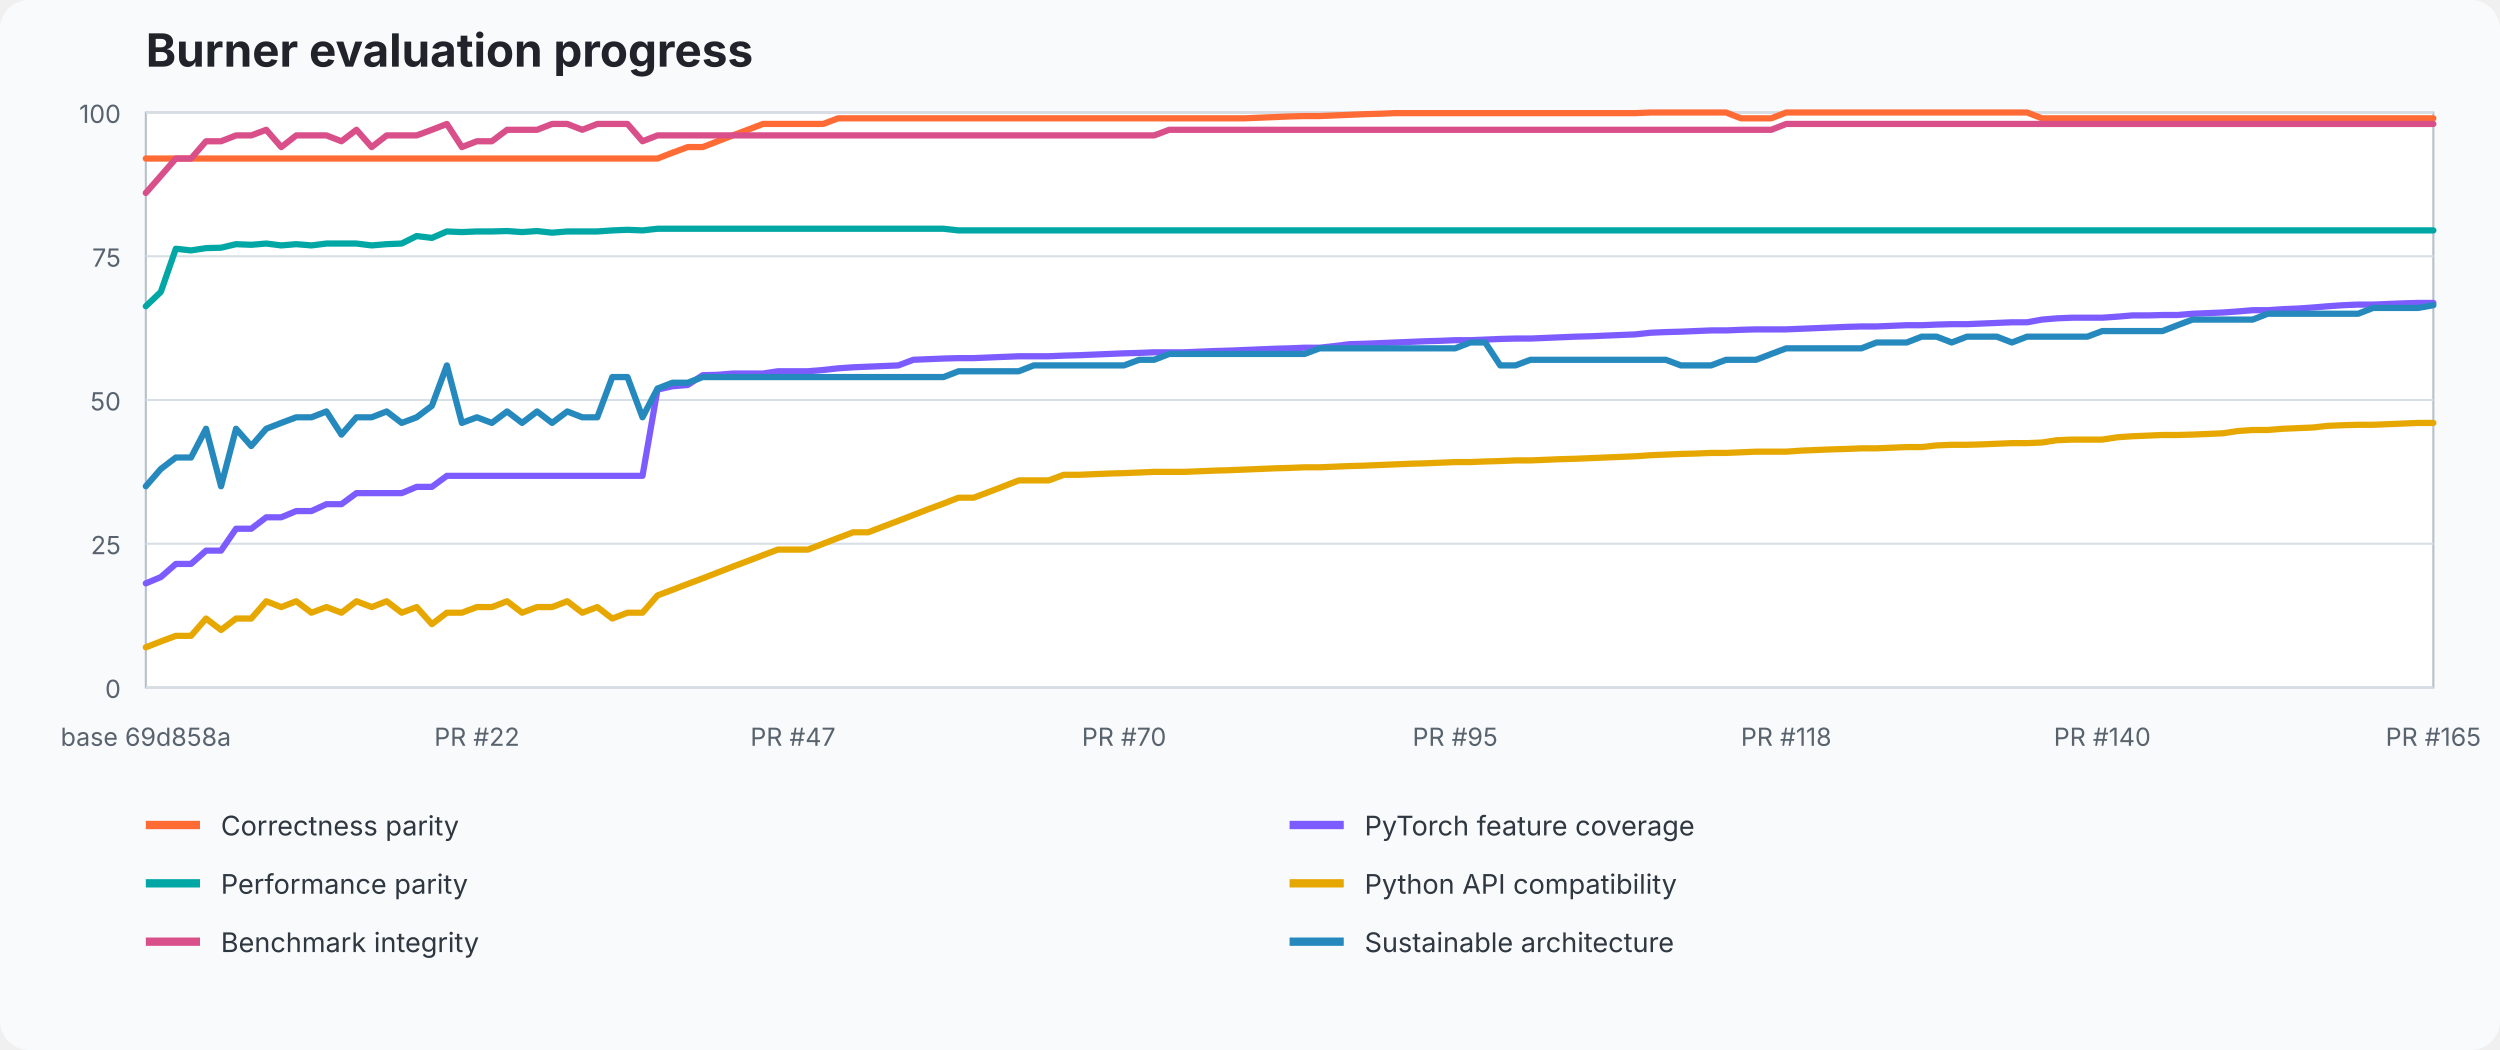
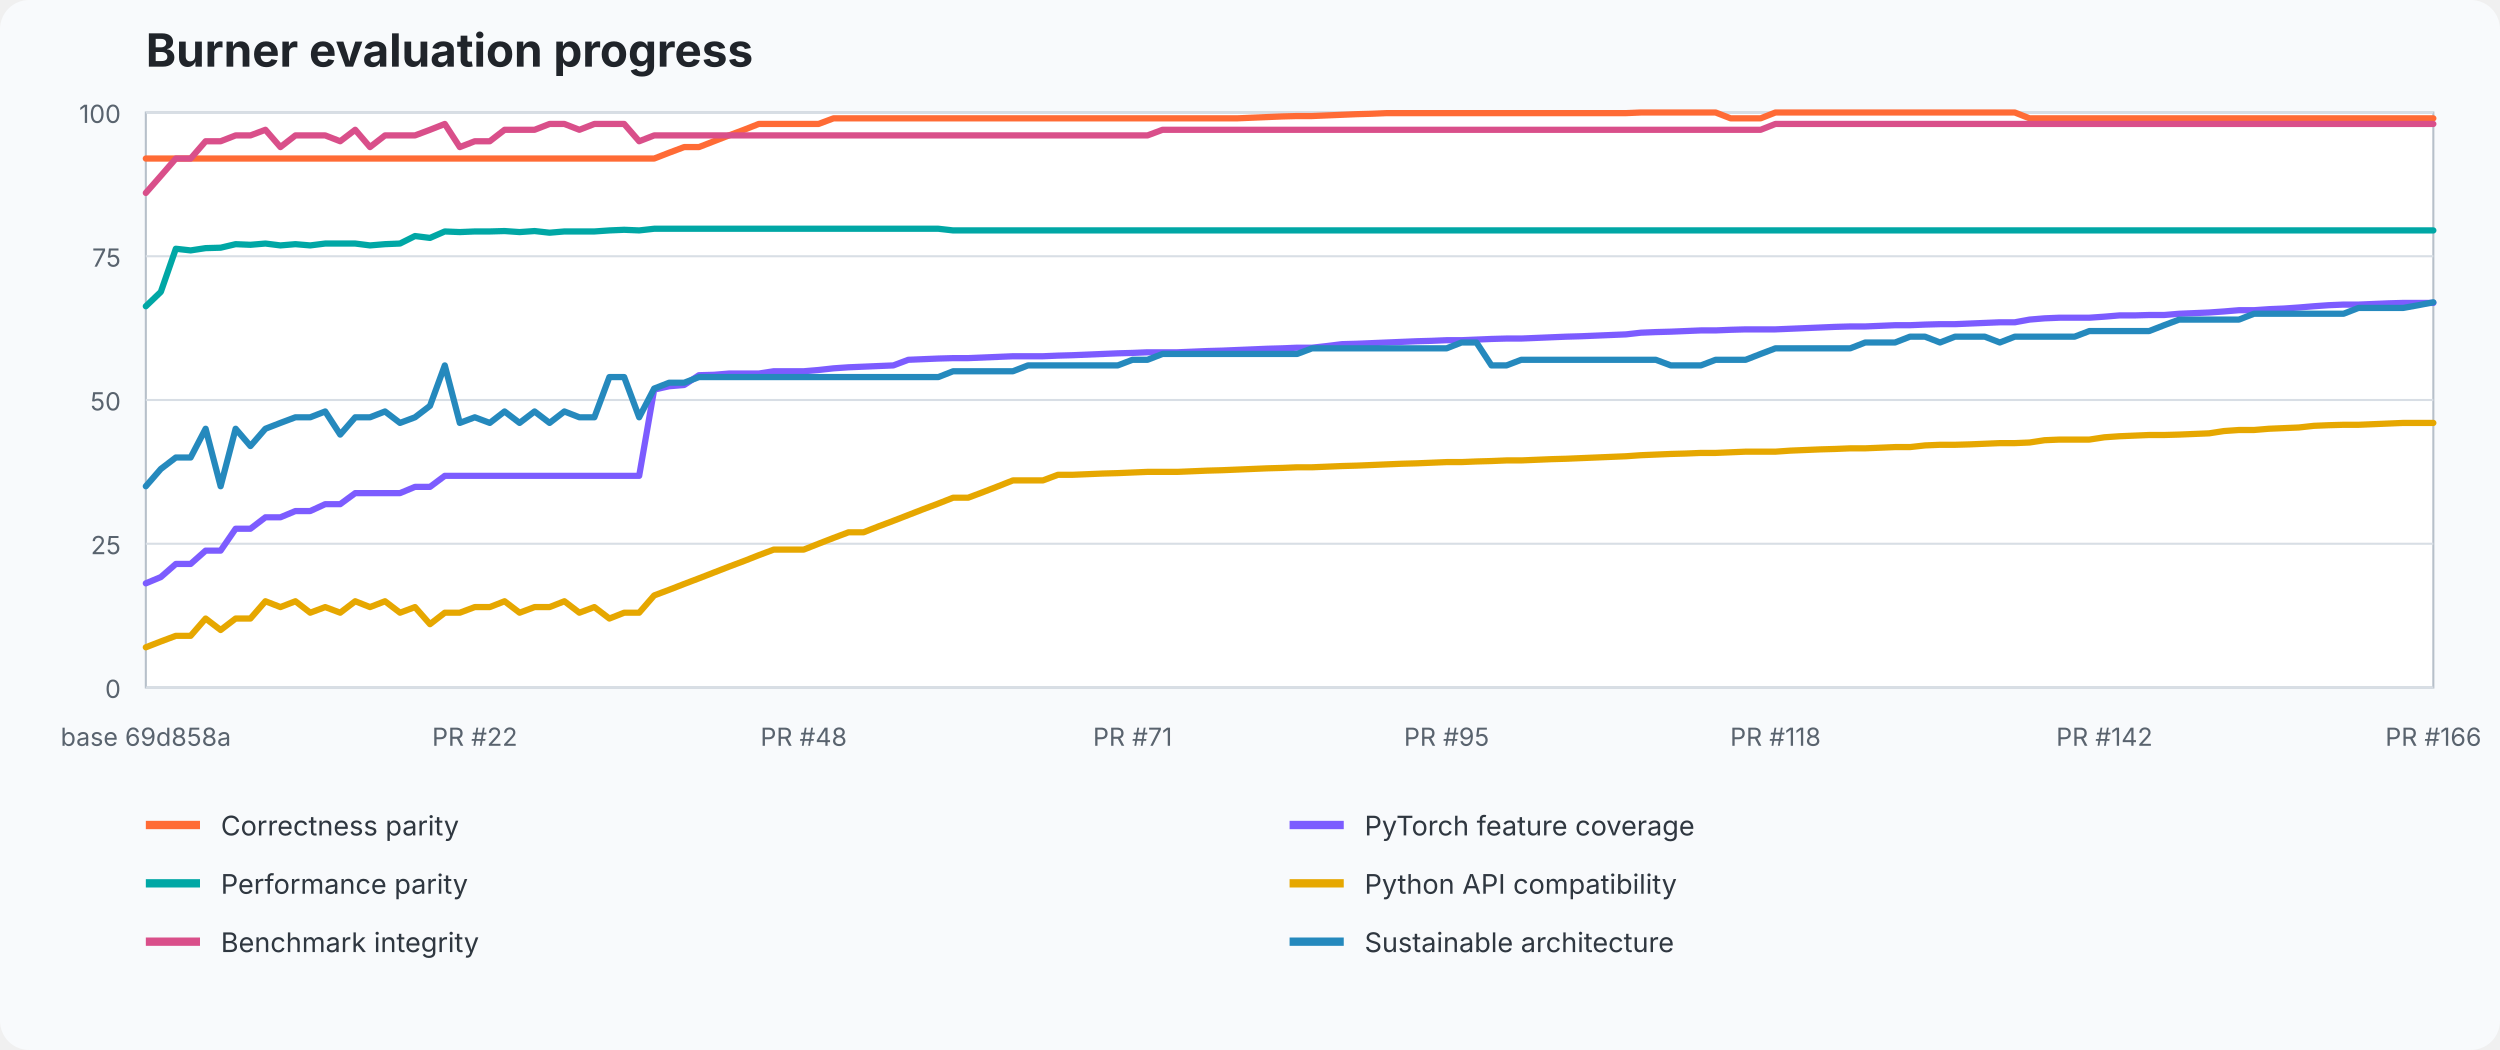
<svg xmlns="http://www.w3.org/2000/svg" width="1200" height="504" viewBox="0 0 1200 504" role="img" aria-labelledby="title desc">
  <style>text{font-family:ui-sans-serif,system-ui,-apple-system,BlinkMacSystemFont,"Segoe UI",sans-serif}.title{font-size:22px;font-weight:700;fill:#20242a}.axis{font-size:12px;fill:#59636e}.legend{font-size:13px;fill:#2f3740}.grid{stroke:#d8dee5;stroke-width:1}.plot{fill:#fff;stroke:#b7c0ca}</style>
  <rect width="100%" height="100%" fill="#f8fafc" rx="14" />
  <text x="70" y="32" class="title">Burner evaluation progress</text>
  <rect x="70" y="54" width="1098" height="276" class="plot" />
  <line x1="70" y1="330" x2="1168" y2="330" class="grid" />
  <text x="58" y="335" text-anchor="end" class="axis">0</text>
  <line x1="70" y1="261" x2="1168" y2="261" class="grid" />
  <text x="58" y="266" text-anchor="end" class="axis">25</text>
  <line x1="70" y1="192" x2="1168" y2="192" class="grid" />
  <text x="58" y="197" text-anchor="end" class="axis">50</text>
  <line x1="70" y1="123" x2="1168" y2="123" class="grid" />
  <text x="58" y="128" text-anchor="end" class="axis">75</text>
  <line x1="70" y1="54" x2="1168" y2="54" class="grid" />
  <text x="58" y="59" text-anchor="end" class="axis">100</text>
-   <polyline points="70.0,76.1 77.2,76.1 84.4,76.1 91.7,76.1 98.9,76.1 106.1,76.1 113.3,76.1 120.6,76.1 127.8,76.1 135.0,76.1 142.2,76.1 149.5,76.1 156.7,76.1 163.9,76.1 171.1,76.1 178.4,76.1 185.6,76.1 192.8,76.1 200.0,76.1 207.3,76.1 214.5,76.1 221.7,76.1 228.9,76.1 236.1,76.1 243.4,76.1 250.6,76.1 257.8,76.1 265.0,76.1 272.3,76.1 279.5,76.1 286.7,76.1 293.9,76.1 301.2,76.1 308.4,76.1 315.6,76.1 322.8,73.3 330.1,70.6 337.3,70.6 344.5,67.8 351.7,65.0 358.9,62.3 366.2,59.5 373.4,59.5 380.6,59.5 387.8,59.5 395.1,59.5 402.3,56.8 409.5,56.8 416.7,56.8 424.0,56.8 431.2,56.8 438.4,56.8 445.6,56.8 452.9,56.8 460.1,56.8 467.3,56.8 474.5,56.8 481.8,56.8 489.0,56.8 496.2,56.8 503.4,56.8 510.6,56.8 517.9,56.8 525.1,56.8 532.3,56.8 539.5,56.8 546.8,56.8 554.0,56.8 561.2,56.8 568.4,56.8 575.7,56.8 582.9,56.8 590.1,56.8 597.3,56.8 604.6,56.5 611.8,56.2 619.0,55.9 626.2,55.7 633.4,55.7 640.7,55.4 647.9,55.1 655.1,54.8 662.3,54.6 669.6,54.3 676.8,54.3 684.0,54.3 691.2,54.3 698.5,54.3 705.7,54.3 712.9,54.3 720.1,54.3 727.4,54.3 734.6,54.3 741.8,54.3 749.0,54.3 756.3,54.3 763.5,54.3 770.7,54.3 777.9,54.3 785.1,54.3 792.4,54.0 799.6,54.0 806.8,54.0 814.0,54.0 821.3,54.0 828.5,54.0 835.7,56.8 842.9,56.8 850.2,56.8 857.4,54.0 864.6,54.0 871.8,54.0 879.1,54.0 886.3,54.0 893.5,54.0 900.7,54.0 907.9,54.0 915.2,54.0 922.4,54.0 929.6,54.0 936.8,54.0 944.1,54.0 951.3,54.0 958.5,54.0 965.7,54.0 973.0,54.0 980.2,56.8 987.4,56.8 994.6,56.8 1001.9,56.8 1009.1,56.8 1016.3,56.8 1023.5,56.8 1030.8,56.8 1038.0,56.8 1045.2,56.8 1052.4,56.8 1059.6,56.8 1066.9,56.8 1074.1,56.8 1081.3,56.8 1088.5,56.8 1095.8,56.8 1103.0,56.8 1110.2,56.8 1117.4,56.8 1124.7,56.8 1131.9,56.8 1139.1,56.8 1146.3,56.8 1153.6,56.8 1160.8,56.8 1168.0,56.8" fill="none" stroke="#ff6b35" stroke-width="3" stroke-linejoin="round" stroke-linecap="round" />
-   <polyline points="70.0,280.0 77.2,277.0 84.4,270.7 91.7,270.7 98.9,264.3 106.1,264.3 113.3,253.8 120.6,253.8 127.8,248.3 135.0,248.3 142.2,245.3 149.5,245.3 156.7,242.0 163.9,242.0 171.1,236.7 178.4,236.7 185.6,236.7 192.8,236.7 200.0,233.7 207.3,233.7 214.5,228.4 221.7,228.4 228.9,228.4 236.1,228.4 243.4,228.4 250.6,228.4 257.8,228.4 265.0,228.4 272.3,228.4 279.5,228.4 286.7,228.4 293.9,228.4 301.2,228.4 308.4,228.4 315.6,187.0 322.8,185.4 330.1,184.8 337.3,180.1 344.5,179.9 351.7,179.3 358.9,179.3 366.2,179.3 373.4,178.2 380.6,178.2 387.8,178.2 395.1,177.6 402.3,176.8 409.5,176.3 416.7,176.0 424.0,175.7 431.2,175.4 438.4,172.7 445.6,172.4 452.9,172.1 460.1,171.9 467.3,171.9 474.5,171.6 481.8,171.3 489.0,171.0 496.2,171.0 503.4,171.0 510.6,170.7 517.9,170.5 525.1,170.2 532.3,169.9 539.5,169.6 546.8,169.4 554.0,169.1 561.2,169.1 568.4,169.1 575.7,168.8 582.9,168.5 590.1,168.3 597.3,168.0 604.6,167.7 611.8,167.4 619.0,167.2 626.2,166.9 633.4,166.9 640.7,166.1 647.9,165.2 655.1,165.0 662.3,164.7 669.6,164.4 676.8,164.1 684.0,163.8 691.2,163.6 698.5,163.3 705.7,163.3 712.9,163.0 720.1,162.7 727.4,162.5 734.6,162.5 741.8,162.2 749.0,161.9 756.3,161.6 763.5,161.4 770.7,161.1 777.9,160.8 785.1,160.5 792.4,159.7 799.6,159.4 806.8,159.2 814.0,158.9 821.3,158.6 828.5,158.6 835.7,158.3 842.9,158.1 850.2,158.1 857.4,158.1 864.6,157.8 871.8,157.5 879.1,157.2 886.3,156.9 893.5,156.7 900.7,156.7 907.9,156.4 915.2,156.1 922.4,156.1 929.6,155.8 936.8,155.6 944.1,155.6 951.3,155.3 958.5,155.0 965.7,154.7 973.0,154.7 980.2,153.4 987.4,152.8 994.6,152.5 1001.9,152.5 1009.1,152.5 1016.3,152.0 1023.5,151.4 1030.8,151.4 1038.0,151.2 1045.2,151.2 1052.4,150.6 1059.6,150.3 1066.9,150.0 1074.1,149.5 1081.3,148.9 1088.5,148.9 1095.8,148.4 1103.0,148.1 1110.2,147.6 1117.4,147.0 1124.7,146.5 1131.9,146.2 1139.1,146.2 1146.3,145.9 1153.6,145.6 1160.8,145.4 1168.0,145.4" fill="none" stroke="#7c5cff" stroke-width="3" stroke-linejoin="round" stroke-linecap="round" />
-   <polyline points="70.0,147.0 77.2,140.1 84.4,119.4 91.7,120.2 98.9,119.1 106.1,118.9 113.3,117.2 120.6,117.5 127.8,116.9 135.0,117.8 142.2,117.2 149.5,117.8 156.7,116.9 163.9,116.9 171.1,116.9 178.4,117.8 185.6,117.2 192.8,116.9 200.0,113.3 207.3,114.2 214.5,111.1 221.7,111.4 228.9,111.1 236.1,111.1 243.4,110.9 250.6,111.4 257.8,110.9 265.0,111.7 272.3,111.1 279.5,111.1 286.7,111.1 293.9,110.6 301.2,110.3 308.4,110.6 315.6,109.8 322.8,109.8 330.1,109.8 337.3,109.8 344.5,109.8 351.7,109.8 358.9,109.8 366.2,109.8 373.4,109.8 380.6,109.8 387.8,109.8 395.1,109.8 402.3,109.8 409.5,109.8 416.7,109.8 424.0,109.8 431.2,109.8 438.4,109.8 445.6,109.8 452.9,109.8 460.1,110.6 467.3,110.6 474.5,110.6 481.8,110.6 489.0,110.6 496.2,110.6 503.4,110.6 510.6,110.6 517.9,110.6 525.1,110.6 532.3,110.6 539.5,110.6 546.8,110.6 554.0,110.6 561.2,110.6 568.4,110.6 575.7,110.6 582.9,110.6 590.1,110.6 597.3,110.6 604.6,110.6 611.8,110.6 619.0,110.6 626.2,110.6 633.4,110.6 640.7,110.6 647.9,110.6 655.1,110.6 662.3,110.6 669.6,110.6 676.8,110.6 684.0,110.6 691.2,110.6 698.5,110.6 705.7,110.6 712.9,110.6 720.1,110.6 727.4,110.6 734.6,110.6 741.8,110.6 749.0,110.6 756.3,110.6 763.5,110.6 770.7,110.6 777.9,110.6 785.1,110.6 792.4,110.6 799.6,110.6 806.8,110.6 814.0,110.6 821.3,110.6 828.5,110.6 835.7,110.6 842.9,110.6 850.2,110.6 857.4,110.6 864.6,110.6 871.8,110.6 879.1,110.6 886.3,110.6 893.5,110.6 900.7,110.6 907.9,110.6 915.2,110.6 922.4,110.6 929.6,110.6 936.8,110.6 944.1,110.6 951.3,110.6 958.5,110.6 965.7,110.6 973.0,110.6 980.2,110.6 987.4,110.6 994.6,110.6 1001.9,110.6 1009.1,110.6 1016.3,110.6 1023.5,110.6 1030.8,110.6 1038.0,110.6 1045.2,110.6 1052.4,110.6 1059.6,110.6 1066.9,110.6 1074.1,110.6 1081.3,110.6 1088.5,110.6 1095.8,110.6 1103.0,110.6 1110.2,110.6 1117.4,110.6 1124.7,110.6 1131.9,110.6 1139.1,110.6 1146.3,110.6 1153.6,110.6 1160.8,110.6 1168.0,110.6" fill="none" stroke="#00a7a5" stroke-width="3" stroke-linejoin="round" stroke-linecap="round" />
-   <polyline points="70.0,310.7 77.2,307.9 84.4,305.2 91.7,305.2 98.9,296.9 106.1,302.4 113.3,296.9 120.6,296.9 127.8,288.6 135.0,291.4 142.2,288.6 149.5,294.1 156.7,291.4 163.9,294.1 171.1,288.6 178.4,291.4 185.6,288.6 192.8,294.1 200.0,291.4 207.3,299.6 214.5,294.1 221.7,294.1 228.9,291.4 236.1,291.4 243.4,288.6 250.6,294.1 257.8,291.4 265.0,291.4 272.3,288.6 279.5,294.1 286.7,291.4 293.9,296.9 301.2,294.1 308.4,294.1 315.6,285.8 322.8,283.1 330.1,280.3 337.3,277.6 344.5,274.8 351.7,272.0 358.9,269.3 366.2,266.5 373.4,263.8 380.6,263.8 387.8,263.8 395.1,261.0 402.3,258.2 409.5,255.5 416.7,255.5 424.0,252.7 431.2,250.0 438.4,247.2 445.6,244.4 452.9,241.7 460.1,238.9 467.3,238.9 474.5,236.2 481.8,233.4 489.0,230.6 496.2,230.6 503.4,230.6 510.6,227.9 517.9,227.9 525.1,227.6 532.3,227.3 539.5,227.1 546.8,226.8 554.0,226.5 561.2,226.5 568.4,226.5 575.7,226.2 582.9,225.9 590.1,225.7 597.3,225.4 604.6,225.1 611.8,224.8 619.0,224.6 626.2,224.3 633.4,224.3 640.7,224.0 647.9,223.7 655.1,223.5 662.3,223.2 669.6,222.9 676.8,222.6 684.0,222.4 691.2,222.1 698.5,221.8 705.7,221.8 712.9,221.5 720.1,221.3 727.4,221.0 734.6,221.0 741.8,220.7 749.0,220.4 756.3,220.2 763.5,219.9 770.7,219.6 777.9,219.3 785.1,219.0 792.4,218.5 799.6,218.2 806.8,217.9 814.0,217.7 821.3,217.4 828.5,217.4 835.7,217.1 842.9,216.8 850.2,216.8 857.4,216.8 864.6,216.3 871.8,216.0 879.1,215.7 886.3,215.5 893.5,215.2 900.7,215.2 907.9,214.9 915.2,214.6 922.4,214.6 929.6,213.8 936.8,213.5 944.1,213.5 951.3,213.3 958.5,213.0 965.7,212.7 973.0,212.7 980.2,212.4 987.4,211.3 994.6,211.0 1001.9,211.0 1009.1,211.0 1016.3,209.9 1023.5,209.4 1030.8,209.1 1038.0,208.8 1045.2,208.8 1052.4,208.6 1059.6,208.3 1066.9,208.0 1074.1,206.9 1081.3,206.4 1088.5,206.4 1095.8,205.8 1103.0,205.5 1110.2,205.2 1117.4,204.4 1124.7,204.1 1131.9,203.9 1139.1,203.9 1146.3,203.6 1153.6,203.3 1160.8,203.0 1168.0,203.0" fill="none" stroke="#e6a700" stroke-width="3" stroke-linejoin="round" stroke-linecap="round" />
-   <polyline points="70.0,92.6 77.2,84.4 84.4,76.1 91.7,76.1 98.9,67.8 106.1,67.8 113.3,65.0 120.6,65.0 127.8,62.3 135.0,70.6 142.2,65.0 149.5,65.0 156.7,65.0 163.9,67.8 171.1,62.3 178.4,70.6 185.6,65.0 192.8,65.0 200.0,65.0 207.3,62.3 214.5,59.5 221.7,70.6 228.9,67.8 236.1,67.8 243.4,62.3 250.6,62.3 257.8,62.3 265.0,59.5 272.3,59.5 279.5,62.3 286.7,59.5 293.9,59.5 301.2,59.5 308.4,67.8 315.6,65.0 322.8,65.0 330.1,65.0 337.3,65.0 344.5,65.0 351.7,65.0 358.9,65.0 366.2,65.0 373.4,65.0 380.6,65.0 387.8,65.0 395.1,65.0 402.3,65.0 409.5,65.0 416.7,65.0 424.0,65.0 431.2,65.0 438.4,65.0 445.6,65.0 452.9,65.0 460.1,65.0 467.3,65.0 474.5,65.0 481.8,65.0 489.0,65.0 496.2,65.0 503.4,65.0 510.6,65.0 517.9,65.0 525.1,65.0 532.3,65.0 539.5,65.0 546.8,65.0 554.0,65.0 561.2,62.3 568.4,62.3 575.7,62.3 582.9,62.3 590.1,62.3 597.3,62.3 604.6,62.3 611.8,62.3 619.0,62.3 626.2,62.3 633.4,62.3 640.7,62.3 647.9,62.3 655.1,62.3 662.3,62.3 669.6,62.3 676.8,62.3 684.0,62.3 691.2,62.3 698.5,62.3 705.7,62.3 712.9,62.3 720.1,62.3 727.4,62.3 734.6,62.3 741.8,62.3 749.0,62.3 756.3,62.3 763.5,62.3 770.7,62.3 777.9,62.3 785.1,62.3 792.4,62.3 799.6,62.3 806.8,62.3 814.0,62.3 821.3,62.3 828.5,62.3 835.7,62.3 842.9,62.3 850.2,62.3 857.4,59.5 864.6,59.5 871.8,59.5 879.1,59.5 886.3,59.5 893.5,59.5 900.7,59.5 907.9,59.5 915.2,59.5 922.4,59.5 929.6,59.5 936.8,59.5 944.1,59.5 951.3,59.5 958.5,59.5 965.7,59.5 973.0,59.5 980.2,59.5 987.4,59.5 994.6,59.5 1001.9,59.5 1009.1,59.5 1016.3,59.5 1023.5,59.5 1030.8,59.5 1038.0,59.5 1045.2,59.5 1052.4,59.5 1059.6,59.5 1066.9,59.5 1074.1,59.5 1081.3,59.5 1088.5,59.5 1095.8,59.5 1103.0,59.5 1110.2,59.5 1117.4,59.5 1124.7,59.5 1131.9,59.5 1139.1,59.5 1146.3,59.5 1153.6,59.5 1160.8,59.5 1168.0,59.5" fill="none" stroke="#d94f8a" stroke-width="3" stroke-linejoin="round" stroke-linecap="round" />
-   <polyline points="70.0,233.4 77.2,225.1 84.4,219.6 91.7,219.6 98.9,205.8 106.1,233.4 113.3,205.8 120.6,214.1 127.8,205.8 135.0,203.0 142.2,200.3 149.5,200.3 156.7,197.5 163.9,208.6 171.1,200.3 178.4,200.3 185.6,197.5 192.8,203.0 200.0,200.3 207.3,194.8 214.5,175.4 221.7,203.0 228.9,200.3 236.1,203.0 243.4,197.5 250.6,203.0 257.8,197.5 265.0,203.0 272.3,197.5 279.5,200.3 286.7,200.3 293.9,181.0 301.2,181.0 308.4,200.3 315.6,186.5 322.8,183.7 330.1,183.7 337.3,181.0 344.5,181.0 351.7,181.0 358.9,181.0 366.2,181.0 373.4,181.0 380.6,181.0 387.8,181.0 395.1,181.0 402.3,181.0 409.5,181.0 416.7,181.0 424.0,181.0 431.2,181.0 438.4,181.0 445.6,181.0 452.9,181.0 460.1,178.2 467.3,178.2 474.5,178.2 481.8,178.2 489.0,178.2 496.2,175.4 503.4,175.4 510.6,175.4 517.9,175.4 525.1,175.4 532.3,175.4 539.5,175.4 546.8,172.7 554.0,172.7 561.2,169.9 568.4,169.9 575.7,169.9 582.9,169.9 590.1,169.9 597.3,169.9 604.6,169.9 611.8,169.9 619.0,169.9 626.2,169.9 633.4,167.2 640.7,167.2 647.9,167.2 655.1,167.2 662.3,167.2 669.6,167.2 676.8,167.2 684.0,167.2 691.2,167.2 698.5,167.2 705.7,164.4 712.9,164.4 720.1,175.4 727.4,175.4 734.6,172.7 741.8,172.7 749.0,172.7 756.3,172.7 763.5,172.7 770.7,172.7 777.9,172.7 785.1,172.7 792.4,172.7 799.6,172.7 806.8,175.4 814.0,175.4 821.3,175.4 828.5,172.7 835.7,172.7 842.9,172.7 850.2,169.9 857.4,167.2 864.6,167.2 871.8,167.2 879.1,167.2 886.3,167.2 893.5,167.2 900.7,164.4 907.9,164.4 915.2,164.4 922.4,161.6 929.6,161.6 936.8,164.4 944.1,161.6 951.3,161.6 958.5,161.6 965.7,164.4 973.0,161.6 980.2,161.6 987.4,161.6 994.6,161.6 1001.9,161.6 1009.1,158.9 1016.3,158.9 1023.5,158.9 1030.8,158.9 1038.0,158.9 1045.2,156.1 1052.4,153.4 1059.6,153.4 1066.9,153.4 1074.1,153.4 1081.3,153.4 1088.5,150.6 1095.8,150.6 1103.0,150.6 1110.2,150.6 1117.4,150.6 1124.7,150.6 1131.9,150.6 1139.1,147.8 1146.3,147.8 1153.6,147.8 1160.8,147.8 1168.0,146.5" fill="none" stroke="#2589bd" stroke-width="3" stroke-linejoin="round" stroke-linecap="round" />
+   <polyline points="70.0,76.1 77.2,76.1 84.4,76.1 91.5,76.1 98.7,76.1 105.9,76.1 113.1,76.1 120.2,76.1 127.4,76.1 134.6,76.1 141.8,76.1 148.9,76.1 156.1,76.1 163.3,76.1 170.5,76.1 177.6,76.1 184.8,76.1 192.0,76.1 199.2,76.1 206.4,76.1 213.5,76.1 220.7,76.1 227.9,76.1 235.1,76.1 242.2,76.1 249.4,76.1 256.6,76.1 263.8,76.1 270.9,76.1 278.1,76.1 285.3,76.1 292.5,76.1 299.6,76.1 306.8,76.1 314.0,76.1 321.2,73.3 328.4,70.6 335.5,70.6 342.7,67.8 349.9,65.0 357.1,62.3 364.2,59.5 371.4,59.5 378.6,59.5 385.8,59.5 392.9,59.5 400.1,56.8 407.3,56.8 414.5,56.8 421.6,56.8 428.8,56.8 436.0,56.8 443.2,56.8 450.4,56.8 457.5,56.8 464.7,56.8 471.9,56.8 479.1,56.8 486.2,56.8 493.4,56.8 500.6,56.8 507.8,56.8 514.9,56.8 522.1,56.8 529.3,56.8 536.5,56.8 543.6,56.8 550.8,56.8 558.0,56.8 565.2,56.8 572.4,56.8 579.5,56.8 586.7,56.8 593.9,56.8 601.1,56.5 608.2,56.2 615.4,55.9 622.6,55.7 629.8,55.7 636.9,55.4 644.1,55.1 651.3,54.8 658.5,54.6 665.6,54.3 672.8,54.3 680.0,54.3 687.2,54.3 694.4,54.3 701.5,54.3 708.7,54.3 715.9,54.3 723.1,54.3 730.2,54.3 737.4,54.3 744.6,54.3 751.8,54.3 758.9,54.3 766.1,54.3 773.3,54.3 780.5,54.3 787.6,54.0 794.8,54.0 802.0,54.0 809.2,54.0 816.4,54.0 823.5,54.0 830.7,56.8 837.9,56.8 845.1,56.8 852.2,54.0 859.4,54.0 866.6,54.0 873.8,54.0 880.9,54.0 888.1,54.0 895.3,54.0 902.5,54.0 909.6,54.0 916.8,54.0 924.0,54.0 931.2,54.0 938.4,54.0 945.5,54.0 952.7,54.0 959.9,54.0 967.1,54.0 974.2,56.8 981.4,56.8 988.6,56.8 995.8,56.8 1002.9,56.8 1010.1,56.8 1017.3,56.8 1024.5,56.8 1031.6,56.8 1038.8,56.8 1046.0,56.8 1053.2,56.8 1060.4,56.8 1067.5,56.8 1074.7,56.8 1081.9,56.8 1089.1,56.8 1096.2,56.8 1103.4,56.8 1110.6,56.8 1117.8,56.8 1124.9,56.8 1132.1,56.8 1139.3,56.8 1146.5,56.8 1153.6,56.8 1160.8,56.8 1168.0,56.8" fill="none" stroke="#ff6b35" stroke-width="3" stroke-linejoin="round" stroke-linecap="round" />
+   <polyline points="70.0,280.0 77.2,277.0 84.4,270.7 91.5,270.7 98.7,264.3 105.9,264.3 113.1,253.8 120.2,253.8 127.4,248.3 134.6,248.3 141.8,245.3 148.9,245.3 156.1,242.0 163.3,242.0 170.5,236.7 177.6,236.7 184.8,236.7 192.0,236.7 199.2,233.7 206.4,233.7 213.5,228.4 220.7,228.4 227.9,228.4 235.1,228.4 242.2,228.4 249.4,228.4 256.6,228.4 263.8,228.4 270.9,228.4 278.1,228.4 285.3,228.4 292.5,228.4 299.6,228.4 306.8,228.4 314.0,187.0 321.2,185.4 328.4,184.8 335.5,180.1 342.7,179.9 349.9,179.3 357.1,179.3 364.2,179.3 371.4,178.2 378.6,178.2 385.8,178.2 392.9,177.6 400.1,176.8 407.3,176.3 414.5,176.0 421.6,175.7 428.8,175.4 436.0,172.7 443.2,172.4 450.4,172.1 457.5,171.9 464.7,171.9 471.9,171.6 479.1,171.3 486.2,171.0 493.4,171.0 500.6,171.0 507.8,170.7 514.9,170.5 522.1,170.2 529.3,169.9 536.5,169.6 543.6,169.4 550.8,169.1 558.0,169.1 565.2,169.1 572.4,168.8 579.5,168.5 586.7,168.3 593.9,168.0 601.1,167.7 608.2,167.4 615.4,167.2 622.6,166.9 629.8,166.9 636.9,166.1 644.1,165.2 651.3,165.0 658.5,164.7 665.6,164.4 672.8,164.1 680.0,163.8 687.2,163.6 694.4,163.3 701.5,163.3 708.7,163.0 715.9,162.7 723.1,162.5 730.2,162.5 737.4,162.2 744.6,161.9 751.8,161.6 758.9,161.4 766.1,161.1 773.3,160.8 780.5,160.5 787.6,159.7 794.8,159.4 802.0,159.2 809.2,158.9 816.4,158.6 823.5,158.6 830.7,158.3 837.9,158.1 845.1,158.1 852.2,158.1 859.4,157.8 866.6,157.5 873.8,157.2 880.9,156.9 888.1,156.7 895.3,156.7 902.5,156.4 909.6,156.1 916.8,156.1 924.0,155.8 931.2,155.6 938.4,155.6 945.5,155.3 952.7,155.0 959.9,154.7 967.1,154.7 974.2,153.4 981.4,152.8 988.6,152.5 995.8,152.5 1002.9,152.5 1010.1,152.0 1017.3,151.4 1024.5,151.4 1031.6,151.2 1038.8,151.2 1046.0,150.6 1053.2,150.3 1060.4,150.0 1067.5,149.5 1074.7,148.9 1081.9,148.9 1089.1,148.4 1096.2,148.1 1103.4,147.6 1110.6,147.0 1117.8,146.5 1124.9,146.2 1132.1,146.2 1139.3,145.9 1146.5,145.6 1153.6,145.4 1160.8,145.4 1168.0,145.4" fill="none" stroke="#7c5cff" stroke-width="3" stroke-linejoin="round" stroke-linecap="round" />
+   <polyline points="70.0,147.0 77.2,140.1 84.4,119.4 91.5,120.2 98.7,119.1 105.9,118.9 113.1,117.2 120.2,117.5 127.4,116.9 134.6,117.8 141.8,117.2 148.9,117.8 156.1,116.9 163.3,116.9 170.5,116.9 177.6,117.8 184.8,117.2 192.0,116.9 199.2,113.3 206.4,114.2 213.5,111.1 220.7,111.4 227.9,111.1 235.1,111.1 242.2,110.9 249.4,111.4 256.6,110.9 263.8,111.7 270.9,111.1 278.1,111.1 285.3,111.1 292.5,110.6 299.6,110.3 306.8,110.6 314.0,109.8 321.2,109.8 328.4,109.8 335.5,109.8 342.7,109.8 349.9,109.8 357.1,109.8 364.2,109.8 371.4,109.8 378.6,109.8 385.8,109.8 392.9,109.8 400.1,109.8 407.3,109.8 414.5,109.8 421.6,109.8 428.8,109.8 436.0,109.8 443.2,109.8 450.4,109.8 457.5,110.6 464.7,110.6 471.9,110.6 479.1,110.6 486.2,110.6 493.4,110.6 500.6,110.6 507.8,110.6 514.9,110.6 522.1,110.6 529.3,110.6 536.5,110.6 543.6,110.6 550.8,110.6 558.0,110.6 565.2,110.6 572.4,110.6 579.5,110.6 586.7,110.6 593.9,110.6 601.1,110.6 608.2,110.6 615.4,110.6 622.6,110.6 629.8,110.6 636.9,110.6 644.1,110.6 651.3,110.6 658.5,110.6 665.6,110.6 672.8,110.6 680.0,110.6 687.2,110.6 694.4,110.6 701.5,110.6 708.7,110.6 715.9,110.6 723.1,110.6 730.2,110.6 737.4,110.6 744.6,110.6 751.8,110.6 758.9,110.6 766.1,110.6 773.3,110.6 780.5,110.6 787.6,110.6 794.8,110.6 802.0,110.6 809.2,110.6 816.4,110.6 823.5,110.6 830.7,110.6 837.9,110.6 845.1,110.6 852.2,110.6 859.4,110.6 866.6,110.6 873.8,110.6 880.9,110.6 888.1,110.6 895.3,110.6 902.5,110.6 909.6,110.6 916.8,110.6 924.0,110.6 931.2,110.6 938.4,110.6 945.5,110.6 952.7,110.6 959.9,110.6 967.1,110.6 974.2,110.6 981.4,110.6 988.6,110.6 995.8,110.6 1002.9,110.6 1010.1,110.6 1017.3,110.6 1024.5,110.6 1031.6,110.6 1038.8,110.6 1046.0,110.6 1053.2,110.6 1060.4,110.6 1067.5,110.6 1074.7,110.6 1081.9,110.6 1089.1,110.6 1096.2,110.6 1103.4,110.6 1110.6,110.6 1117.8,110.6 1124.9,110.6 1132.1,110.6 1139.3,110.6 1146.5,110.6 1153.6,110.6 1160.8,110.6 1168.0,110.6" fill="none" stroke="#00a7a5" stroke-width="3" stroke-linejoin="round" stroke-linecap="round" />
+   <polyline points="70.0,310.7 77.2,307.9 84.4,305.2 91.5,305.2 98.7,296.9 105.9,302.4 113.1,296.9 120.2,296.9 127.4,288.6 134.6,291.4 141.8,288.6 148.9,294.1 156.1,291.4 163.3,294.1 170.5,288.6 177.6,291.4 184.8,288.6 192.0,294.1 199.2,291.4 206.4,299.6 213.5,294.1 220.7,294.1 227.9,291.4 235.1,291.4 242.2,288.6 249.4,294.1 256.6,291.4 263.8,291.4 270.9,288.6 278.1,294.1 285.3,291.4 292.5,296.9 299.6,294.1 306.8,294.1 314.0,285.8 321.2,283.1 328.4,280.3 335.5,277.6 342.7,274.8 349.9,272.0 357.1,269.3 364.2,266.5 371.4,263.8 378.6,263.8 385.8,263.8 392.9,261.0 400.1,258.2 407.3,255.5 414.5,255.5 421.6,252.7 428.8,250.0 436.0,247.2 443.2,244.4 450.4,241.7 457.5,238.9 464.7,238.9 471.9,236.2 479.1,233.4 486.2,230.6 493.4,230.6 500.6,230.6 507.8,227.9 514.9,227.9 522.1,227.6 529.3,227.3 536.5,227.1 543.6,226.8 550.8,226.5 558.0,226.5 565.2,226.5 572.4,226.2 579.5,225.9 586.7,225.7 593.9,225.4 601.1,225.1 608.2,224.8 615.4,224.6 622.6,224.3 629.8,224.3 636.9,224.0 644.1,223.7 651.3,223.5 658.5,223.2 665.6,222.9 672.8,222.6 680.0,222.4 687.2,222.1 694.4,221.8 701.5,221.8 708.7,221.5 715.9,221.3 723.1,221.0 730.2,221.0 737.4,220.7 744.6,220.4 751.8,220.2 758.9,219.9 766.1,219.6 773.3,219.3 780.5,219.0 787.6,218.5 794.8,218.2 802.0,217.9 809.2,217.7 816.4,217.4 823.5,217.4 830.7,217.1 837.9,216.8 845.1,216.8 852.2,216.8 859.4,216.3 866.6,216.0 873.8,215.7 880.9,215.5 888.1,215.2 895.3,215.2 902.5,214.9 909.6,214.6 916.8,214.6 924.0,213.8 931.2,213.5 938.4,213.5 945.5,213.3 952.7,213.0 959.9,212.7 967.1,212.7 974.2,212.4 981.4,211.3 988.6,211.0 995.8,211.0 1002.9,211.0 1010.1,209.9 1017.3,209.4 1024.5,209.1 1031.6,208.8 1038.8,208.8 1046.0,208.6 1053.2,208.3 1060.4,208.0 1067.5,206.9 1074.7,206.4 1081.9,206.4 1089.1,205.8 1096.2,205.5 1103.4,205.2 1110.6,204.4 1117.8,204.1 1124.9,203.9 1132.1,203.9 1139.3,203.6 1146.5,203.3 1153.6,203.0 1160.8,203.0 1168.0,203.0" fill="none" stroke="#e6a700" stroke-width="3" stroke-linejoin="round" stroke-linecap="round" />
+   <polyline points="70.0,92.6 77.2,84.4 84.4,76.1 91.5,76.1 98.7,67.8 105.9,67.8 113.1,65.0 120.2,65.0 127.4,62.3 134.6,70.6 141.8,65.0 148.9,65.0 156.1,65.0 163.3,67.8 170.5,62.3 177.6,70.6 184.8,65.0 192.0,65.0 199.2,65.0 206.4,62.3 213.5,59.5 220.7,70.6 227.9,67.8 235.1,67.8 242.2,62.3 249.4,62.3 256.6,62.3 263.8,59.5 270.9,59.5 278.1,62.3 285.3,59.5 292.5,59.5 299.6,59.5 306.8,67.8 314.0,65.0 321.2,65.0 328.4,65.0 335.5,65.0 342.7,65.0 349.9,65.0 357.1,65.0 364.2,65.0 371.4,65.0 378.6,65.0 385.8,65.0 392.9,65.0 400.1,65.0 407.3,65.0 414.5,65.0 421.6,65.0 428.8,65.0 436.0,65.0 443.2,65.0 450.4,65.0 457.5,65.0 464.7,65.0 471.9,65.0 479.1,65.0 486.2,65.0 493.4,65.0 500.6,65.0 507.8,65.0 514.9,65.0 522.1,65.0 529.3,65.0 536.5,65.0 543.6,65.0 550.8,65.0 558.0,62.3 565.2,62.3 572.4,62.3 579.5,62.3 586.7,62.3 593.9,62.3 601.1,62.3 608.2,62.3 615.4,62.3 622.6,62.3 629.8,62.3 636.9,62.3 644.1,62.3 651.3,62.3 658.5,62.3 665.6,62.3 672.8,62.3 680.0,62.3 687.2,62.3 694.4,62.3 701.5,62.3 708.7,62.3 715.9,62.3 723.1,62.3 730.2,62.3 737.4,62.3 744.6,62.3 751.8,62.3 758.9,62.3 766.1,62.3 773.3,62.3 780.5,62.3 787.6,62.3 794.8,62.3 802.0,62.3 809.2,62.3 816.4,62.3 823.5,62.3 830.7,62.3 837.9,62.3 845.1,62.3 852.2,59.5 859.4,59.5 866.6,59.5 873.8,59.5 880.9,59.5 888.1,59.5 895.3,59.5 902.5,59.5 909.6,59.5 916.8,59.5 924.0,59.5 931.2,59.5 938.4,59.5 945.5,59.5 952.7,59.5 959.9,59.5 967.1,59.5 974.2,59.5 981.4,59.5 988.6,59.5 995.8,59.5 1002.9,59.5 1010.1,59.5 1017.3,59.5 1024.5,59.5 1031.6,59.5 1038.8,59.5 1046.0,59.5 1053.2,59.5 1060.4,59.5 1067.5,59.5 1074.7,59.5 1081.9,59.5 1089.1,59.5 1096.2,59.5 1103.4,59.5 1110.6,59.5 1117.8,59.5 1124.9,59.5 1132.1,59.5 1139.3,59.5 1146.5,59.5 1153.6,59.5 1160.8,59.5 1168.0,59.5" fill="none" stroke="#d94f8a" stroke-width="3" stroke-linejoin="round" stroke-linecap="round" />
+   <polyline points="70.0,233.4 77.2,225.1 84.4,219.6 91.5,219.6 98.7,205.8 105.9,233.4 113.1,205.8 120.2,214.1 127.4,205.8 134.6,203.0 141.8,200.3 148.9,200.3 156.1,197.5 163.3,208.6 170.5,200.3 177.6,200.3 184.8,197.5 192.0,203.0 199.2,200.3 206.4,194.8 213.5,175.4 220.7,203.0 227.9,200.3 235.1,203.0 242.2,197.5 249.4,203.0 256.6,197.5 263.8,203.0 270.9,197.5 278.1,200.3 285.3,200.3 292.5,181.0 299.6,181.0 306.8,200.3 314.0,186.5 321.2,183.7 328.4,183.7 335.5,181.0 342.7,181.0 349.9,181.0 357.1,181.0 364.2,181.0 371.4,181.0 378.6,181.0 385.8,181.0 392.9,181.0 400.1,181.0 407.3,181.0 414.5,181.0 421.6,181.0 428.8,181.0 436.0,181.0 443.2,181.0 450.4,181.0 457.5,178.2 464.7,178.2 471.9,178.2 479.1,178.2 486.2,178.2 493.4,175.4 500.6,175.4 507.8,175.4 514.9,175.4 522.1,175.4 529.3,175.4 536.5,175.4 543.6,172.7 550.8,172.7 558.0,169.9 565.2,169.9 572.4,169.9 579.5,169.9 586.7,169.9 593.9,169.9 601.1,169.9 608.2,169.9 615.4,169.9 622.6,169.9 629.8,167.2 636.9,167.2 644.1,167.2 651.3,167.2 658.5,167.2 665.6,167.2 672.8,167.2 680.0,167.2 687.2,167.2 694.4,167.2 701.5,164.4 708.7,164.4 715.9,175.4 723.1,175.4 730.2,172.7 737.4,172.7 744.6,172.7 751.8,172.7 758.9,172.7 766.1,172.7 773.3,172.7 780.5,172.7 787.6,172.7 794.8,172.7 802.0,175.4 809.2,175.4 816.4,175.4 823.5,172.7 830.7,172.7 837.9,172.7 845.1,169.9 852.2,167.2 859.4,167.2 866.6,167.2 873.8,167.2 880.9,167.2 888.1,167.2 895.3,164.4 902.5,164.4 909.6,164.4 916.8,161.6 924.0,161.6 931.2,164.4 938.4,161.6 945.5,161.6 952.7,161.6 959.9,164.4 967.1,161.6 974.2,161.6 981.4,161.6 988.6,161.6 995.8,161.6 1002.9,158.9 1010.1,158.9 1017.3,158.9 1024.5,158.9 1031.6,158.9 1038.8,156.1 1046.0,153.4 1053.2,153.4 1060.4,153.4 1067.5,153.4 1074.7,153.4 1081.9,150.6 1089.1,150.6 1096.2,150.6 1103.4,150.6 1110.6,150.6 1117.8,150.6 1124.9,150.6 1132.1,147.8 1139.3,147.8 1146.5,147.8 1153.6,147.8 1160.8,146.5 1168.0,145.1" fill="none" stroke="#2589bd" stroke-width="3" stroke-linejoin="round" stroke-linecap="round" />
  <text x="70" y="358" text-anchor="middle" class="axis">base 69d858a</text>
-   <text x="228.921" y="358" text-anchor="middle" class="axis">PR #22</text>
-   <text x="380.618" y="358" text-anchor="middle" class="axis">PR #47</text>
-   <text x="539.539" y="358" text-anchor="middle" class="axis">PR #70</text>
-   <text x="698.461" y="358" text-anchor="middle" class="axis">PR #95</text>
-   <text x="857.382" y="358" text-anchor="middle" class="axis">PR #118</text>
-   <text x="1009.079" y="358" text-anchor="middle" class="axis">PR #140</text>
-   <text x="1168" y="358" text-anchor="middle" class="axis">PR #165</text>
+   <text x="227.882" y="358" text-anchor="middle" class="axis">PR #22</text>
+   <text x="385.765" y="358" text-anchor="middle" class="axis">PR #48</text>
+   <text x="543.647" y="358" text-anchor="middle" class="axis">PR #71</text>
+   <text x="694.353" y="358" text-anchor="middle" class="axis">PR #95</text>
+   <text x="852.235" y="358" text-anchor="middle" class="axis">PR #118</text>
+   <text x="1010.118" y="358" text-anchor="middle" class="axis">PR #142</text>
+   <text x="1168" y="358" text-anchor="middle" class="axis">PR #166</text>
  <line x1="70" y1="396" x2="96" y2="396" stroke="#ff6b35" stroke-width="4" />
  <text x="106" y="401" class="legend">Correctness parity</text>
  <line x1="619" y1="396" x2="645" y2="396" stroke="#7c5cff" stroke-width="4" />
  <text x="655" y="401" class="legend">PyTorch feature coverage</text>
  <line x1="70" y1="424" x2="96" y2="424" stroke="#00a7a5" stroke-width="4" />
  <text x="106" y="429" class="legend">Performance parity</text>
  <line x1="619" y1="424" x2="645" y2="424" stroke="#e6a700" stroke-width="4" />
  <text x="655" y="429" class="legend">Python API compatibility</text>
  <line x1="70" y1="452" x2="96" y2="452" stroke="#d94f8a" stroke-width="4" />
  <text x="106" y="457" class="legend">Benchmark integrity</text>
  <line x1="619" y1="452" x2="645" y2="452" stroke="#2589bd" stroke-width="4" />
  <text x="655" y="457" class="legend">Sustainable architecture</text>
</svg>
